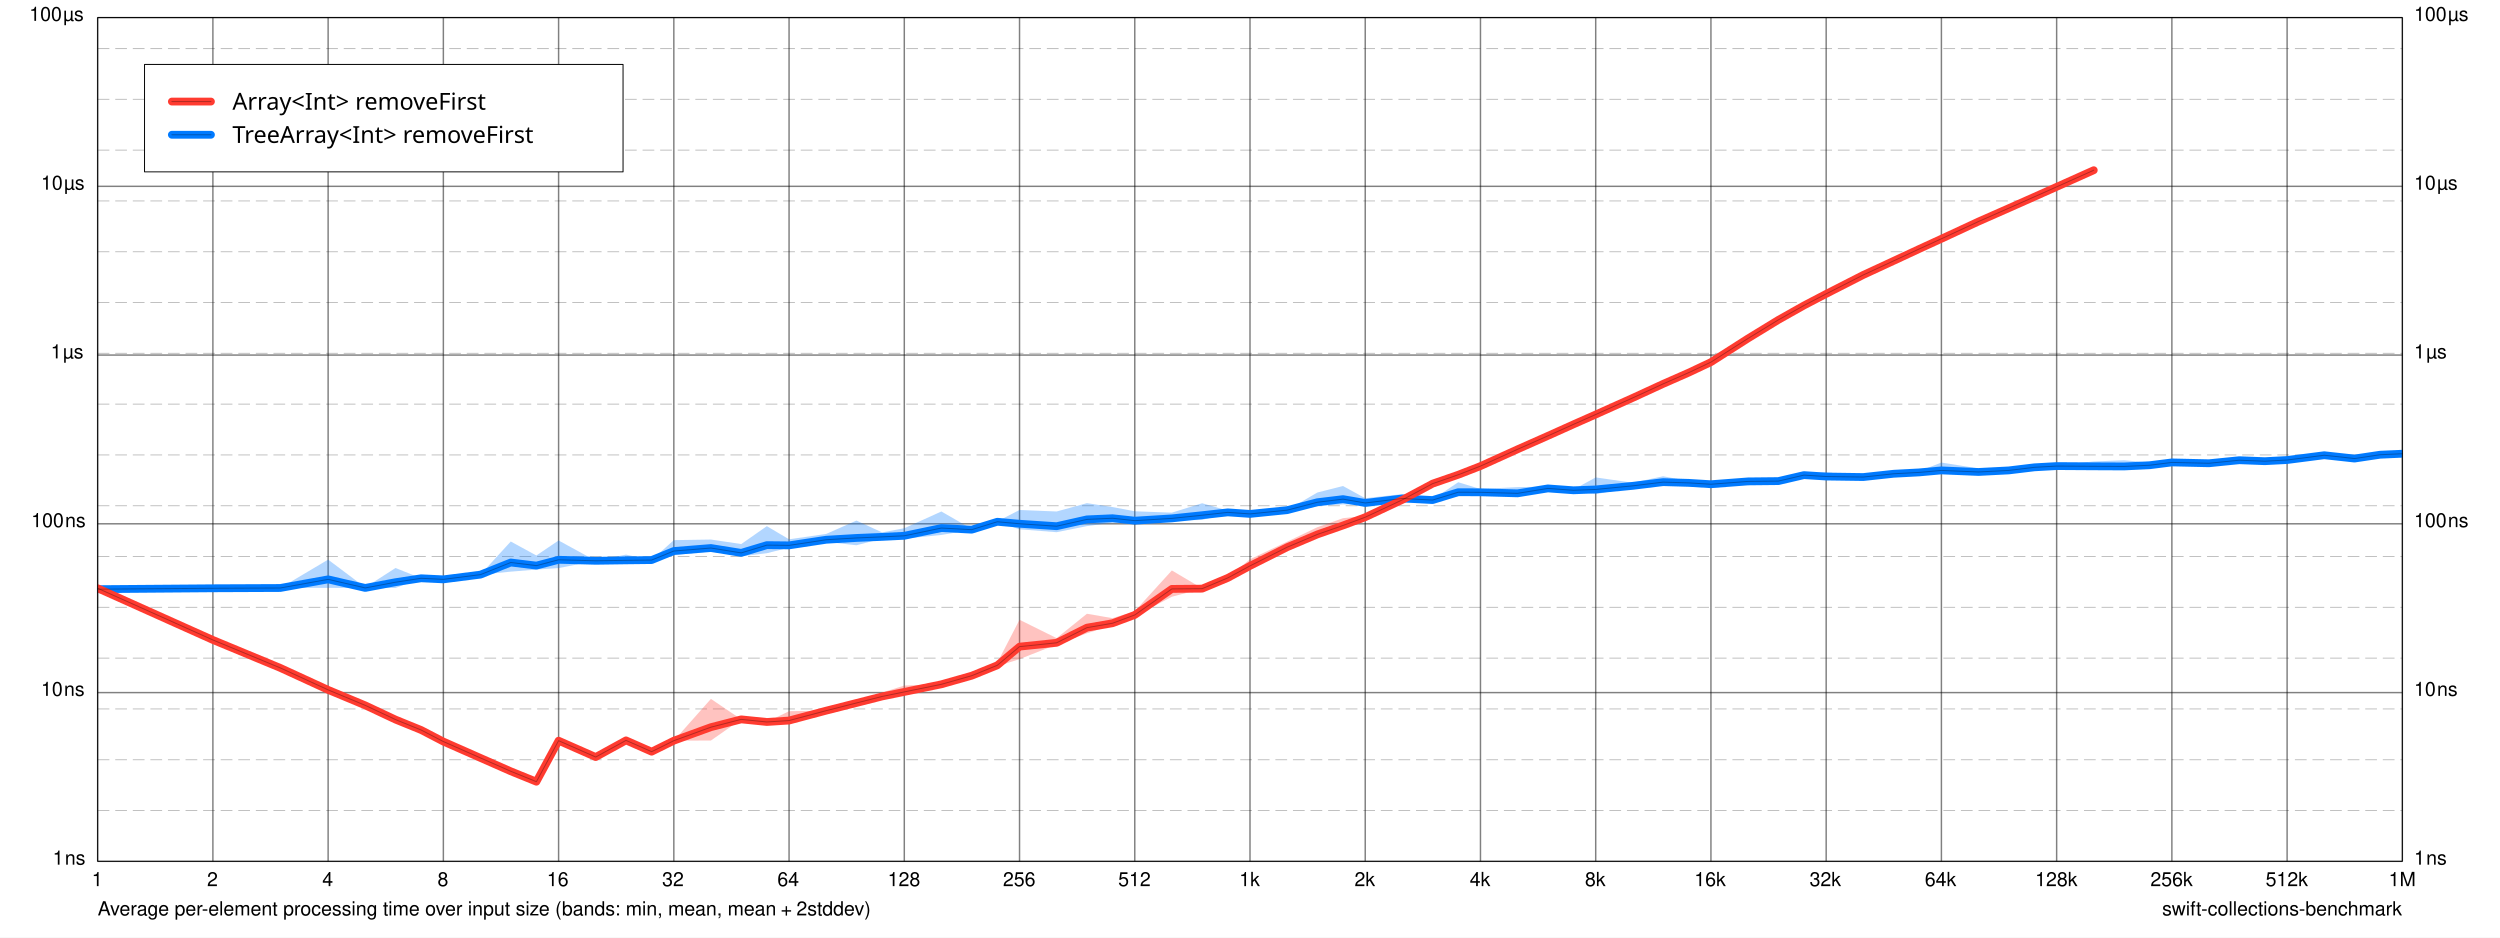
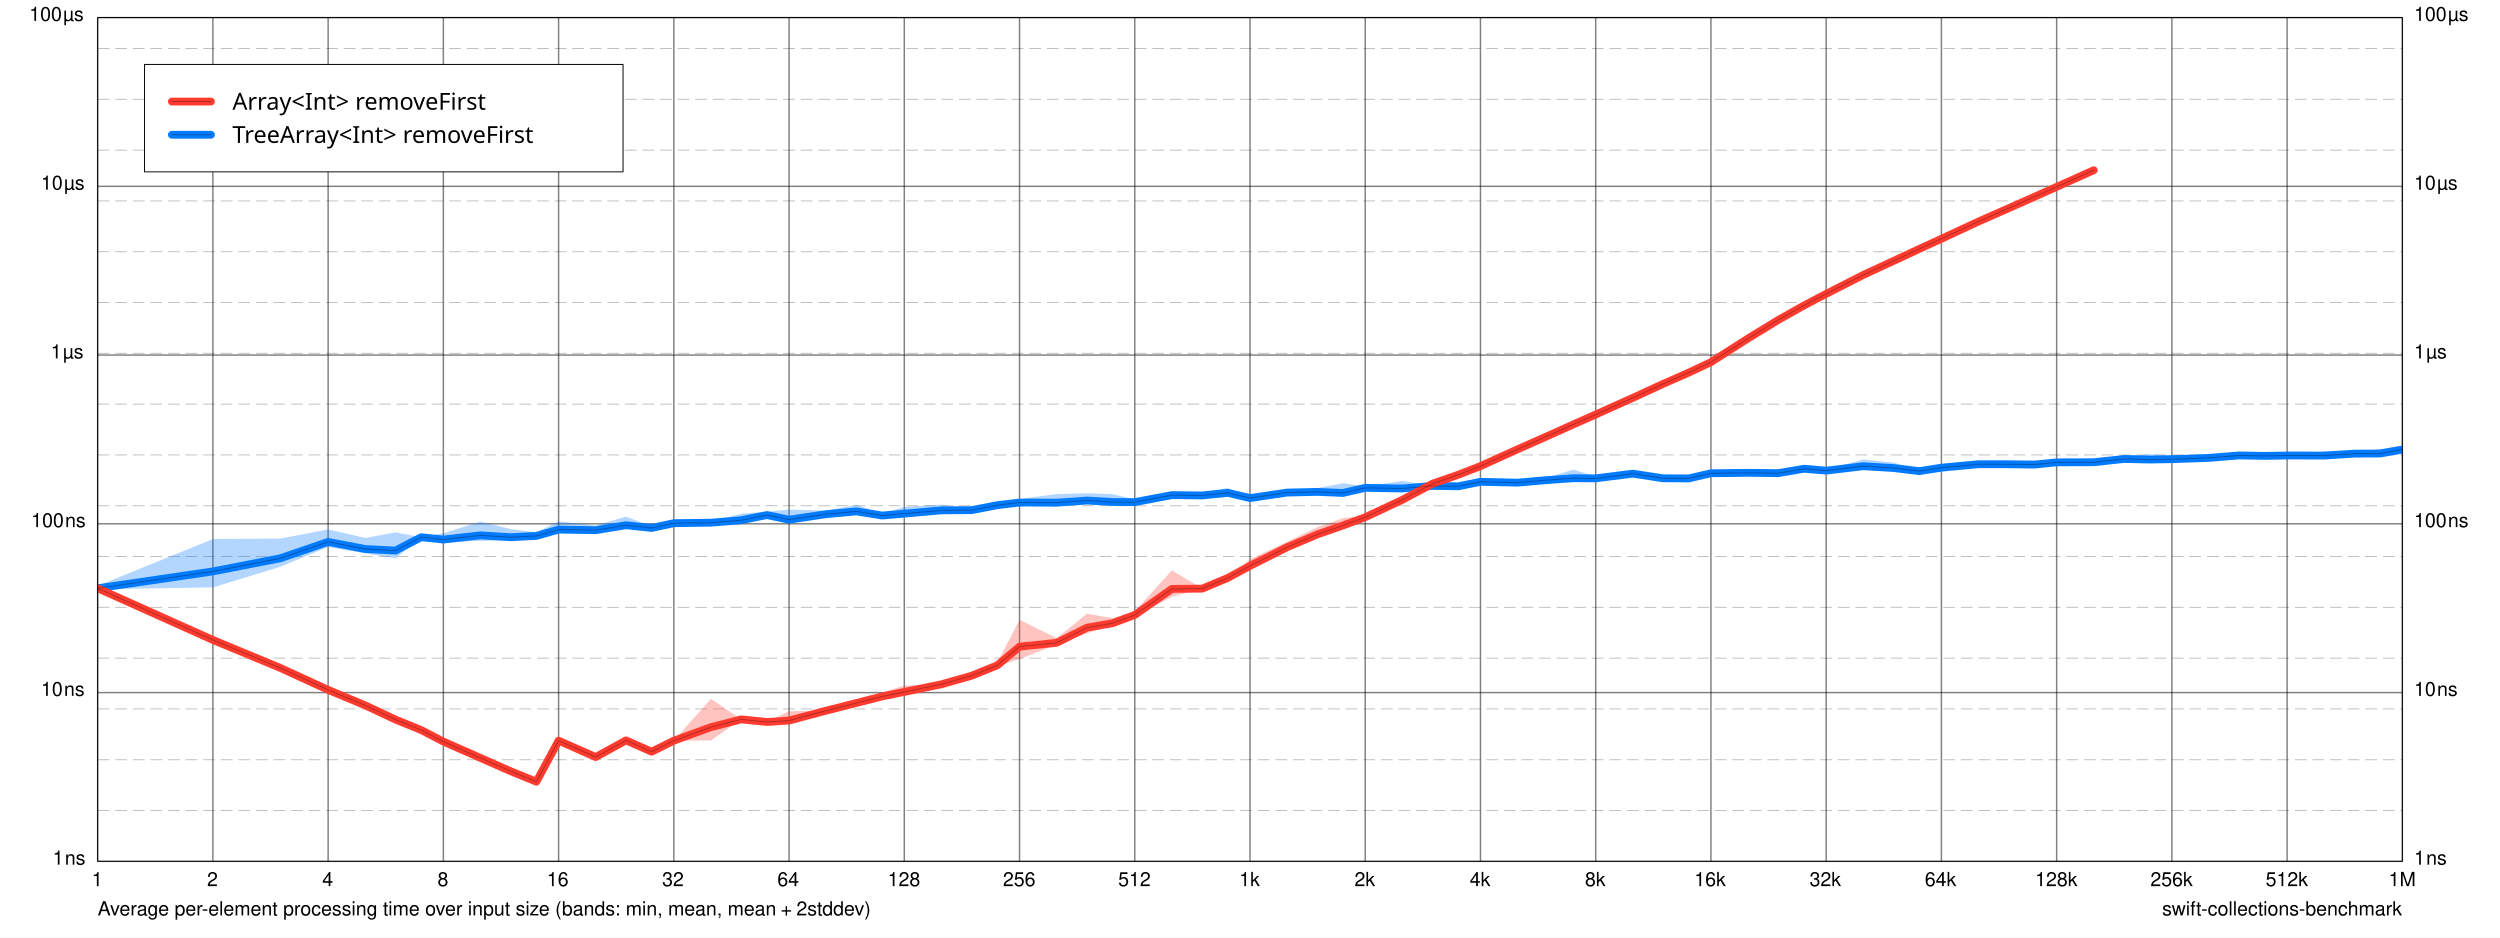
<svg xmlns="http://www.w3.org/2000/svg" xmlns:xlink="http://www.w3.org/1999/xlink" width="1280.0px" height="480.0px" viewBox="0.0 0.0 1280.0 480.0" version="1.1">
  <path d="M 0 0 L 0 480 L 1280 480 L 1280 0 z" fill="#FFFFFF" fill-opacity="1.0" stroke="none" />
  <text x="50" y="468.7" font-family="Helvetica" font-size="10" font-weight="normal" font-style="normal" fill="#000000" fill-opacity="1">Average per-element processing time over input size (bands: min, mean, mean + 2stddev)</text>
  <a xlink:href="https://github.com/apple/swift-collections-benchmark">
    <text x="1107" y="468.7" font-family="Helvetica" font-size="10" font-weight="normal" font-style="normal" fill="#000000" fill-opacity="1">swift-collections-benchmark</text>
  </a>
  <path d="M 50 9 L 50 441" fill="none" stroke-width="0.75" stroke="#000000" stroke-opacity="0.498" stroke-linecap="butt" stroke-linejoin="round" />
  <text x="47" y="453.7" font-family="Helvetica" font-size="10" font-weight="normal" font-style="normal" fill="#000000" fill-opacity="1">1</text>
  <path d="M 109 9 L 109 441" fill="none" stroke-width="0.75" stroke="#000000" stroke-opacity="0.498" stroke-linecap="butt" stroke-linejoin="round" />
  <text x="106" y="453.7" font-family="Helvetica" font-size="10" font-weight="normal" font-style="normal" fill="#000000" fill-opacity="1">2</text>
  <path d="M 168 9 L 168 441" fill="none" stroke-width="0.75" stroke="#000000" stroke-opacity="0.498" stroke-linecap="butt" stroke-linejoin="round" />
  <text x="165" y="453.7" font-family="Helvetica" font-size="10" font-weight="normal" font-style="normal" fill="#000000" fill-opacity="1">4</text>
  <path d="M 227 9 L 227 441" fill="none" stroke-width="0.75" stroke="#000000" stroke-opacity="0.498" stroke-linecap="butt" stroke-linejoin="round" />
  <text x="224" y="453.7" font-family="Helvetica" font-size="10" font-weight="normal" font-style="normal" fill="#000000" fill-opacity="1">8</text>
  <path d="M 286 9 L 286 441" fill="none" stroke-width="0.75" stroke="#000000" stroke-opacity="0.498" stroke-linecap="butt" stroke-linejoin="round" />
  <text x="280" y="453.7" font-family="Helvetica" font-size="10" font-weight="normal" font-style="normal" fill="#000000" fill-opacity="1">16</text>
  <path d="M 345 9 L 345 441" fill="none" stroke-width="0.75" stroke="#000000" stroke-opacity="0.498" stroke-linecap="butt" stroke-linejoin="round" />
  <text x="339" y="453.7" font-family="Helvetica" font-size="10" font-weight="normal" font-style="normal" fill="#000000" fill-opacity="1">32</text>
  <path d="M 404 9 L 404 441" fill="none" stroke-width="0.75" stroke="#000000" stroke-opacity="0.498" stroke-linecap="butt" stroke-linejoin="round" />
  <text x="398" y="453.7" font-family="Helvetica" font-size="10" font-weight="normal" font-style="normal" fill="#000000" fill-opacity="1">64</text>
  <path d="M 463 9 L 463 441" fill="none" stroke-width="0.75" stroke="#000000" stroke-opacity="0.498" stroke-linecap="butt" stroke-linejoin="round" />
  <text x="454.5" y="453.7" font-family="Helvetica" font-size="10" font-weight="normal" font-style="normal" fill="#000000" fill-opacity="1">128</text>
  <path d="M 522 9 L 522 441" fill="none" stroke-width="0.75" stroke="#000000" stroke-opacity="0.498" stroke-linecap="butt" stroke-linejoin="round" />
  <text x="513.5" y="453.7" font-family="Helvetica" font-size="10" font-weight="normal" font-style="normal" fill="#000000" fill-opacity="1">256</text>
  <path d="M 581 9 L 581 441" fill="none" stroke-width="0.75" stroke="#000000" stroke-opacity="0.498" stroke-linecap="butt" stroke-linejoin="round" />
  <text x="572.5" y="453.7" font-family="Helvetica" font-size="10" font-weight="normal" font-style="normal" fill="#000000" fill-opacity="1">512</text>
  <path d="M 640 9 L 640 441" fill="none" stroke-width="0.75" stroke="#000000" stroke-opacity="0.498" stroke-linecap="butt" stroke-linejoin="round" />
  <text x="634.5" y="453.7" font-family="Helvetica" font-size="10" font-weight="normal" font-style="normal" fill="#000000" fill-opacity="1">1k</text>
  <path d="M 699 9 L 699 441" fill="none" stroke-width="0.75" stroke="#000000" stroke-opacity="0.498" stroke-linecap="butt" stroke-linejoin="round" />
  <text x="693.5" y="453.7" font-family="Helvetica" font-size="10" font-weight="normal" font-style="normal" fill="#000000" fill-opacity="1">2k</text>
  <path d="M 758 9 L 758 441" fill="none" stroke-width="0.75" stroke="#000000" stroke-opacity="0.498" stroke-linecap="butt" stroke-linejoin="round" />
  <text x="752.5" y="453.7" font-family="Helvetica" font-size="10" font-weight="normal" font-style="normal" fill="#000000" fill-opacity="1">4k</text>
  <path d="M 817 9 L 817 441" fill="none" stroke-width="0.75" stroke="#000000" stroke-opacity="0.498" stroke-linecap="butt" stroke-linejoin="round" />
  <text x="811.5" y="453.7" font-family="Helvetica" font-size="10" font-weight="normal" font-style="normal" fill="#000000" fill-opacity="1">8k</text>
  <path d="M 876 9 L 876 441" fill="none" stroke-width="0.75" stroke="#000000" stroke-opacity="0.498" stroke-linecap="butt" stroke-linejoin="round" />
  <text x="867.5" y="453.7" font-family="Helvetica" font-size="10" font-weight="normal" font-style="normal" fill="#000000" fill-opacity="1">16k</text>
  <path d="M 935 9 L 935 441" fill="none" stroke-width="0.75" stroke="#000000" stroke-opacity="0.498" stroke-linecap="butt" stroke-linejoin="round" />
  <text x="926.5" y="453.7" font-family="Helvetica" font-size="10" font-weight="normal" font-style="normal" fill="#000000" fill-opacity="1">32k</text>
  <path d="M 994 9 L 994 441" fill="none" stroke-width="0.75" stroke="#000000" stroke-opacity="0.498" stroke-linecap="butt" stroke-linejoin="round" />
  <text x="985.5" y="453.7" font-family="Helvetica" font-size="10" font-weight="normal" font-style="normal" fill="#000000" fill-opacity="1">64k</text>
  <path d="M 1053 9 L 1053 441" fill="none" stroke-width="0.75" stroke="#000000" stroke-opacity="0.498" stroke-linecap="butt" stroke-linejoin="round" />
  <text x="1042" y="453.7" font-family="Helvetica" font-size="10" font-weight="normal" font-style="normal" fill="#000000" fill-opacity="1">128k</text>
  <path d="M 1112 9 L 1112 441" fill="none" stroke-width="0.75" stroke="#000000" stroke-opacity="0.498" stroke-linecap="butt" stroke-linejoin="round" />
  <text x="1101" y="453.7" font-family="Helvetica" font-size="10" font-weight="normal" font-style="normal" fill="#000000" fill-opacity="1">256k</text>
  <path d="M 1171 9 L 1171 441" fill="none" stroke-width="0.75" stroke="#000000" stroke-opacity="0.498" stroke-linecap="butt" stroke-linejoin="round" />
  <text x="1160" y="453.7" font-family="Helvetica" font-size="10" font-weight="normal" font-style="normal" fill="#000000" fill-opacity="1">512k</text>
  <path d="M 1230 9 L 1230 441" fill="none" stroke-width="0.75" stroke="#000000" stroke-opacity="0.498" stroke-linecap="butt" stroke-linejoin="round" />
  <text x="1223" y="453.7" font-family="Helvetica" font-size="10" font-weight="normal" font-style="normal" fill="#000000" fill-opacity="1">1M</text>
  <path d="M 50 441 L 1230 441" fill="none" stroke-width="0.75" stroke="#000000" stroke-opacity="0.498" stroke-linecap="butt" stroke-linejoin="round" />
  <text x="27" y="442.7" font-family="Helvetica" font-size="10" font-weight="normal" font-style="normal" fill="#000000" fill-opacity="1">1 ns</text>
  <text x="1236" y="442.7" font-family="Helvetica" font-size="10" font-weight="normal" font-style="normal" fill="#000000" fill-opacity="1">1 ns</text>
  <path d="M 50 354.6 L 1230 354.6" fill="none" stroke-width="0.75" stroke="#000000" stroke-opacity="0.498" stroke-linecap="butt" stroke-linejoin="round" />
  <text x="21" y="356.3" font-family="Helvetica" font-size="10" font-weight="normal" font-style="normal" fill="#000000" fill-opacity="1">10 ns</text>
  <text x="1236" y="356.3" font-family="Helvetica" font-size="10" font-weight="normal" font-style="normal" fill="#000000" fill-opacity="1">10 ns</text>
  <path d="M 50 268.2 L 1230 268.2" fill="none" stroke-width="0.75" stroke="#000000" stroke-opacity="0.498" stroke-linecap="butt" stroke-linejoin="round" />
  <text x="16" y="269.9" font-family="Helvetica" font-size="10" font-weight="normal" font-style="normal" fill="#000000" fill-opacity="1">100 ns</text>
  <text x="1236" y="269.9" font-family="Helvetica" font-size="10" font-weight="normal" font-style="normal" fill="#000000" fill-opacity="1">100 ns</text>
  <path d="M 50 181.8 L 1230 181.8" fill="none" stroke-width="0.75" stroke="#000000" stroke-opacity="0.498" stroke-linecap="butt" stroke-linejoin="round" />
  <text x="26" y="183.5" font-family="Helvetica" font-size="10" font-weight="normal" font-style="normal" fill="#000000" fill-opacity="1">1 µs</text>
  <text x="1236" y="183.5" font-family="Helvetica" font-size="10" font-weight="normal" font-style="normal" fill="#000000" fill-opacity="1">1 µs</text>
  <path d="M 50 95.4 L 1230 95.4" fill="none" stroke-width="0.75" stroke="#000000" stroke-opacity="0.498" stroke-linecap="butt" stroke-linejoin="round" />
  <text x="21" y="97.1" font-family="Helvetica" font-size="10" font-weight="normal" font-style="normal" fill="#000000" fill-opacity="1">10 µs</text>
  <text x="1236" y="97.1" font-family="Helvetica" font-size="10" font-weight="normal" font-style="normal" fill="#000000" fill-opacity="1">10 µs</text>
  <path d="M 50 9 L 1230 9" fill="none" stroke-width="0.75" stroke="#000000" stroke-opacity="0.498" stroke-linecap="butt" stroke-linejoin="round" />
  <text x="15" y="10.7" font-family="Helvetica" font-size="10" font-weight="normal" font-style="normal" fill="#000000" fill-opacity="1">100 µs</text>
  <text x="1236" y="10.7" font-family="Helvetica" font-size="10" font-weight="normal" font-style="normal" fill="#000000" fill-opacity="1">100 µs</text>
  <path d="M 50 414.99 L 1230 414.99" fill="none" stroke-width="0.5" stroke="#000000" stroke-opacity="0.259" stroke-linecap="butt" stroke-linejoin="round" stroke-dasharray="6 3" stroke-dashoffset="0" />
  <path d="M 50 388.98 L 1230 388.98" fill="none" stroke-width="0.5" stroke="#000000" stroke-opacity="0.259" stroke-linecap="butt" stroke-linejoin="round" stroke-dasharray="6 3" stroke-dashoffset="0" />
  <path d="M 50 362.97 L 1230 362.97" fill="none" stroke-width="0.5" stroke="#000000" stroke-opacity="0.259" stroke-linecap="butt" stroke-linejoin="round" stroke-dasharray="6 3" stroke-dashoffset="0" />
  <path d="M 50 336.96 L 1230 336.96" fill="none" stroke-width="0.5" stroke="#000000" stroke-opacity="0.259" stroke-linecap="butt" stroke-linejoin="round" stroke-dasharray="6 3" stroke-dashoffset="0" />
  <path d="M 50 310.96 L 1230 310.96" fill="none" stroke-width="0.5" stroke="#000000" stroke-opacity="0.259" stroke-linecap="butt" stroke-linejoin="round" stroke-dasharray="6 3" stroke-dashoffset="0" />
  <path d="M 50 284.95 L 1230 284.95" fill="none" stroke-width="0.5" stroke="#000000" stroke-opacity="0.259" stroke-linecap="butt" stroke-linejoin="round" stroke-dasharray="6 3" stroke-dashoffset="0" />
  <path d="M 50 258.94 L 1230 258.94" fill="none" stroke-width="0.5" stroke="#000000" stroke-opacity="0.259" stroke-linecap="butt" stroke-linejoin="round" stroke-dasharray="6 3" stroke-dashoffset="0" />
  <path d="M 50 232.93 L 1230 232.93" fill="none" stroke-width="0.5" stroke="#000000" stroke-opacity="0.259" stroke-linecap="butt" stroke-linejoin="round" stroke-dasharray="6 3" stroke-dashoffset="0" />
  <path d="M 50 206.92 L 1230 206.92" fill="none" stroke-width="0.5" stroke="#000000" stroke-opacity="0.259" stroke-linecap="butt" stroke-linejoin="round" stroke-dasharray="6 3" stroke-dashoffset="0" />
  <path d="M 50 180.91 L 1230 180.91" fill="none" stroke-width="0.5" stroke="#000000" stroke-opacity="0.259" stroke-linecap="butt" stroke-linejoin="round" stroke-dasharray="6 3" stroke-dashoffset="0" />
  <path d="M 50 154.9 L 1230 154.9" fill="none" stroke-width="0.5" stroke="#000000" stroke-opacity="0.259" stroke-linecap="butt" stroke-linejoin="round" stroke-dasharray="6 3" stroke-dashoffset="0" />
  <path d="M 50 128.89 L 1230 128.89" fill="none" stroke-width="0.5" stroke="#000000" stroke-opacity="0.259" stroke-linecap="butt" stroke-linejoin="round" stroke-dasharray="6 3" stroke-dashoffset="0" />
  <path d="M 50 102.88 L 1230 102.88" fill="none" stroke-width="0.5" stroke="#000000" stroke-opacity="0.259" stroke-linecap="butt" stroke-linejoin="round" stroke-dasharray="6 3" stroke-dashoffset="0" />
  <path d="M 50 76.874 L 1230 76.874" fill="none" stroke-width="0.5" stroke="#000000" stroke-opacity="0.259" stroke-linecap="butt" stroke-linejoin="round" stroke-dasharray="6 3" stroke-dashoffset="0" />
  <path d="M 50 50.865 L 1230 50.865" fill="none" stroke-width="0.5" stroke="#000000" stroke-opacity="0.259" stroke-linecap="butt" stroke-linejoin="round" stroke-dasharray="6 3" stroke-dashoffset="0" />
  <path d="M 50 24.856 L 1230 24.856" fill="none" stroke-width="0.5" stroke="#000000" stroke-opacity="0.259" stroke-linecap="butt" stroke-linejoin="round" stroke-dasharray="6 3" stroke-dashoffset="0" />
  <path d="M 74 33 L 74 88 L 319 88 L 319 33 z" fill="#FFFFFF" fill-opacity="1.0" stroke="none" />
  <clipPath id="clip-0">
    <path d="M 50 9 L 50 441 L 1230 441 L 1230 9 z" />
  </clipPath>
  <g clip-path="url(#clip-0)">
-     <path d="M 50 301.66L 109 301.2L 143.51 301.05L 168 286.52L 186.99 300.77L 202.51 290.81L 215.63 296.08L 227 296.63L 245.99 294.21L 261.51 277.25L 274.63 284.41L 286 276.72L 304.99 287.12L 320.51 283.96L 333.63 286.75L 345 276.55L 363.99 276.24L 379.51 278.56L 392.63 269.39L 404 276.12L 422.99 273.38L 438.51 266.53L 451.63 272.59L 463 270.45L 481.99 261.88L 497.51 270.82L 510.63 266.95L 522 261.11L 540.99 261.88L 556.51 257.61L 569.63 259.62L 581 261.77L 599.99 262.48L 615.51 257.66L 628.63 261.43L 640 262.71L 658.99 261.2L 674.51 252.16L 687.63 248.84L 699 255.08L 717.99 252.98L 733.51 255.68L 746.63 246.9L 758 250.38L 776.99 249.4L 792.51 249.17L 805.63 250.67L 817 244.44L 835.99 247.16L 851.51 243.85L 864.63 246.27L 876 247.46L 894.99 244.87L 910.51 245.32L 923.63 242.48L 935 241.85L 953.99 243.45L 969.51 242.36L 982.63 241.25L 994 236.82L 1013 239.84L 1028.5 239.82L 1041.6 238.9L 1053 238.19L 1072 236.27L 1087.5 235.65L 1100.6 236.82L 1112 236.22L 1131 236.74L 1146.5 234.28L 1159.6 235.12L 1171 233.94L 1190 232.9L 1205.5 234.03L 1218.6 232.17L 1230 230.65L 1230 232.92L 1218.6 233.06L 1205.5 235.05L 1190 233.14L 1171 236.12L 1159.6 236.49L 1146.5 236.12L 1131 237.36L 1112 236.96L 1100.6 238.7L 1087.5 240.01L 1072 239.67L 1053 238.79L 1041.6 239.4L 1028.5 241.23L 1013 242.31L 994 242.38L 982.63 242.09L 969.51 242.65L 953.99 244.54L 935 244.77L 923.63 243.55L 910.51 246.68L 894.99 247.06L 876 248.1L 864.63 247.57L 851.51 247.98L 835.99 249.33L 817 253.05L 805.63 251.16L 792.51 250.39L 776.99 253.78L 758 252.68L 746.63 253.99L 733.51 256.16L 717.99 256.05L 699 258.42L 687.63 258.26L 674.51 259.09L 658.99 261.2L 640 263.27L 628.63 262.65L 615.51 266.22L 599.99 266.5L 581 268.44L 569.63 267.58L 556.51 269.38L 540.99 272.49L 522 271.01L 510.63 267.21L 497.51 271.32L 481.99 273.89L 463 275.78L 451.63 275.72L 438.51 279.17L 422.99 277.46L 404 280.39L 392.63 283.25L 379.51 284.81L 363.99 282.26L 345 284.31L 333.63 286.75L 320.51 288L 304.99 287.12L 286 290.85L 274.63 291.62L 261.51 292.68L 245.99 294.21L 227 296.63L 215.63 296.08L 202.51 301.05L 186.99 301.11L 168 300.98L 143.51 301.05L 109 301.2L 50 301.66" fill="#007AFF" fill-opacity="0.302" stroke="none" />
+     <path d="M 50 299.94L 109 276L 143.51 275.73L 168 271.08L 186.99 275.42L 202.51 272.58L 215.63 275.06L 227 273.02L 245.99 267.04L 261.51 270.89L 274.63 272.59L 286 266.88L 304.99 269.13L 320.51 264.48L 333.63 269.49L 345 265.87L 363.99 267.08L 379.51 262.99L 392.63 261.99L 404 260.91L 422.99 261.38L 438.51 258.49L 451.63 262.91L 463 259.54L 481.99 258.32L 497.51 261.09L 510.63 258.41L 522 255.47L 540.99 252.98L 556.51 252.54L 569.63 253L 581 255.67L 599.99 251.64L 615.51 252.06L 628.63 249.85L 640 254.47L 658.99 251.42L 674.51 249.84L 687.63 247.38L 699 249.1L 717.99 246.24L 733.51 248.76L 746.63 248.44L 758 245.63L 776.99 246.13L 792.51 244.4L 805.63 240.41L 817 244.08L 835.99 241.41L 851.51 243.4L 864.63 244.73L 876 241.18L 894.99 240.77L 910.51 241.49L 923.63 239.4L 935 240.53L 953.99 235.25L 969.51 236.85L 982.63 240.66L 994 238.37L 1013 237.45L 1028.5 236.36L 1041.6 235.85L 1053 236.09L 1072 235.82L 1087.5 233.82L 1100.6 232.57L 1112 233.19L 1131 233.87L 1146.5 232.38L 1159.6 231.33L 1171 232.94L 1190 231.15L 1205.5 231.23L 1218.6 230.03L 1230 228.22L 1230 230.89L 1218.6 233L 1205.5 232.64L 1190 234.02L 1171 233.3L 1159.6 234.19L 1146.5 233.47L 1131 234.64L 1112 235.8L 1100.6 236.29L 1087.5 235.4L 1072 236.97L 1053 236.97L 1041.6 238.61L 1028.5 238.18L 1013 237.76L 994 239.83L 982.63 241.42L 969.51 240.67L 953.99 240L 935 241.12L 923.63 240.2L 910.51 242.52L 894.99 242.56L 876 242.71L 864.63 245.03L 851.51 245.43L 835.99 242.9L 817 245.22L 805.63 246.56L 792.51 246.26L 776.99 247.47L 758 247.07L 746.63 249.18L 733.51 248.79L 717.99 251.58L 699 250L 687.63 254.33L 674.51 252.59L 658.99 252.48L 640 255.2L 628.63 253.26L 615.51 254.25L 599.99 254.19L 581 257.6L 569.63 258.56L 556.51 257.71L 540.99 259.05L 522 257.97L 510.63 258.73L 497.51 261.22L 481.99 262.42L 463 264.28L 451.63 264.33L 438.51 263.09L 422.99 263.96L 404 268.1L 392.63 264.33L 379.51 267.62L 363.99 267.82L 345 268.6L 333.63 270.62L 320.51 270.62L 304.99 272.32L 286 272.78L 274.63 275.03L 261.51 276.65L 245.99 276.95L 227 277.46L 215.63 275.06L 202.51 285.84L 186.99 283.34L 168 280.01L 143.51 290.18L 109 300.75L 50 301.66" fill="#007AFF" fill-opacity="0.302" stroke="none" />
    <path d="M 50 299.94L 109 327.66L 143.51 341.97L 168 351.96L 186.99 361.14L 202.51 367.18L 215.63 373.77L 227 379.68L 245.99 388.06L 261.51 394.9L 274.63 398.97L 286 379.23L 304.99 387.6L 320.51 379.08L 333.63 384.86L 345 379.23L 363.99 357.84L 379.51 368.32L 392.63 369.65L 404 364.13L 422.99 363.86L 438.51 359.92L 451.63 354.58L 463 351L 481.99 350.33L 497.51 344.16L 510.63 339.29L 522 317.32L 540.99 326.73L 556.51 314.24L 569.63 316.5L 581 312.95L 599.99 292.07L 615.51 301.25L 628.63 295.79L 640 286.33L 658.99 277.36L 674.51 269.92L 687.63 265.31L 699 264.13L 717.99 255.89L 733.51 246.15L 746.63 242.33L 758 238.63L 776.99 230.04L 792.51 223.14L 805.63 217.26L 817 212.19L 835.99 203.58L 851.51 195.82L 864.63 190.39L 876 184.26L 894.99 173.11L 910.51 163.75L 923.63 156.2L 935 150.45L 953.99 140.3L 969.51 133.56L 982.63 127.39L 994 122.19L 1013 113.26L 1028.5 106.51L 1041.6 100.72L 1053 95.611L 1072 86.678L 1072 87.322L 1053 95.682L 1041.6 100.77L 1028.5 106.61L 1013 113.48L 994 122.27L 982.63 127.49L 969.51 133.59L 953.99 140.93L 935 150.46L 923.63 156.47L 910.51 163.81L 894.99 173.33L 876 185.83L 864.63 190.92L 851.51 196.81L 835.99 203.75L 817 212.23L 805.63 217.26L 792.51 223.17L 776.99 230.04L 758 238.65L 746.63 243.34L 733.51 248.15L 717.99 255.94L 699 265.05L 687.63 270.44L 674.51 275L 658.99 281.23L 640 291.01L 628.63 295.93L 615.51 301.44L 599.99 305.53L 581 315.54L 569.63 320.05L 556.51 324.24L 540.99 329.99L 522 337.46L 510.63 341.12L 497.51 346.62L 481.99 350.37L 463 355.49L 451.63 357.31L 438.51 359.92L 422.99 363.86L 404 370.76L 392.63 369.65L 379.51 368.32L 363.99 379.14L 345 379.23L 333.63 384.86L 320.51 379.08L 304.99 387.6L 286 379.23L 274.63 400.68L 261.51 394.9L 245.99 388.06L 227 379.68L 215.63 373.77L 202.51 368.89L 186.99 361.14L 168 353.67L 143.51 341.97L 109 327.66L 50 301.66" fill="#FF3B30" fill-opacity="0.302" stroke="none" />
-     <path d="M 50 301.66L 109 301.2L 143.51 301.05L 168 296.63L 186.99 301.02L 202.51 298.09L 215.63 296.08L 227 296.63L 245.99 294.21L 261.51 288L 274.63 289.6L 286 286.61L 304.99 287.12L 320.51 286.9L 333.63 286.75L 345 282.12L 363.99 280.59L 379.51 283.08L 392.63 279.11L 404 279.23L 422.99 276.35L 438.51 275.43L 451.63 274.88L 463 274.32L 481.99 270.36L 497.51 271.19L 510.63 267.14L 522 268.16L 540.99 269.42L 556.51 265.93L 569.63 265.34L 581 266.58L 599.99 265.41L 615.51 263.79L 628.63 262.33L 640 263.12L 658.99 261.2L 674.51 257.15L 687.63 255.56L 699 257.52L 717.99 255.22L 733.51 256.03L 746.63 252.01L 758 252.06L 776.99 252.59L 792.51 250.07L 805.63 251.03L 817 250.6L 835.99 248.75L 851.51 246.85L 864.63 247.23L 876 247.93L 894.99 246.48L 910.51 246.32L 923.63 243.26L 935 243.98L 953.99 244.25L 969.51 242.57L 982.63 241.87L 994 240.85L 1013 241.65L 1028.5 240.85L 1041.6 239.27L 1053 238.63L 1072 238.75L 1087.5 238.82L 1100.6 238.2L 1112 236.76L 1131 237.19L 1146.5 235.63L 1159.6 236.13L 1171 235.53L 1190 233.08L 1205.5 234.78L 1218.6 232.82L 1230 232.31" fill="none" stroke-width="4" stroke="#007AFF" stroke-opacity="1" stroke-linecap="round" stroke-linejoin="round" />
+     <path d="M 50 301.2L 109 292.56L 143.51 285.84L 168 277.46L 186.99 281.1L 202.51 281.9L 215.63 275.06L 227 276.25L 245.99 274.1L 261.51 275.06L 274.63 274.38L 286 271.15L 304.99 271.46L 320.51 268.92L 333.63 270.32L 345 267.87L 363.99 267.62L 379.51 266.35L 392.63 263.71L 404 266.09L 422.99 263.26L 438.51 261.83L 451.63 263.95L 463 262.99L 481.99 261.3L 497.51 261.19L 510.63 258.65L 522 257.3L 540.99 257.37L 556.51 256.29L 569.63 257.03L 581 257.08L 599.99 253.51L 615.51 253.67L 628.63 252.34L 640 255.01L 658.99 252.2L 674.51 251.85L 687.63 252.39L 699 249.77L 717.99 250.11L 733.51 248.78L 746.63 248.99L 758 246.69L 776.99 247.12L 792.51 245.77L 805.63 244.85L 817 244.92L 835.99 242.51L 851.51 244.89L 864.63 244.95L 876 242.31L 894.99 242.08L 910.51 242.25L 923.63 239.99L 935 240.97L 953.99 238.7L 969.51 239.63L 982.63 241.22L 994 239.45L 1013 237.68L 1028.5 237.7L 1041.6 237.87L 1053 236.73L 1072 236.67L 1087.5 234.98L 1100.6 235.28L 1112 235.1L 1131 234.44L 1146.5 233.18L 1159.6 233.42L 1171 233.21L 1190 233.25L 1205.5 232.26L 1218.6 232.2L 1230 230.18" fill="none" stroke-width="4" stroke="#007AFF" stroke-opacity="1" stroke-linecap="round" stroke-linejoin="round" />
    <path d="M 50 301.2L 109 327.66L 143.51 341.97L 168 353.22L 186.99 361.14L 202.51 368.43L 215.63 373.77L 227 379.68L 245.99 388.06L 261.51 394.9L 274.63 400.23L 286 379.23L 304.99 387.6L 320.51 379.08L 333.63 384.86L 345 379.23L 363.99 372.31L 379.51 368.32L 392.63 369.65L 404 368.92L 422.99 363.86L 438.51 359.92L 451.63 356.58L 463 354.26L 481.99 350.36L 497.51 345.96L 510.63 340.63L 522 331.08L 540.99 329.11L 556.51 321.36L 569.63 319.09L 581 314.85L 599.99 301.52L 615.51 301.39L 628.63 295.89L 640 289.73L 658.99 280.18L 674.51 273.61L 687.63 269.03L 699 264.81L 717.99 255.92L 733.51 247.62L 746.63 243.07L 758 238.64L 776.99 230.04L 792.51 223.16L 805.63 217.26L 817 212.22L 835.99 203.7L 851.51 196.55L 864.63 190.78L 876 185.41L 894.99 173.28L 910.51 163.79L 923.63 156.4L 935 150.46L 953.99 140.77L 969.51 133.58L 982.63 127.47L 994 122.25L 1013 113.42L 1028.5 106.58L 1041.6 100.76L 1053 95.664L 1072 87.153" fill="none" stroke-width="4" stroke="#FF3B30" stroke-opacity="1" stroke-linecap="round" stroke-linejoin="round" />
-     <path d="M 50 301.66L 109 301.2L 143.51 301.05L 168 296.63L 186.99 301.02L 202.51 298.09L 215.63 296.08L 227 296.63L 245.99 294.21L 261.51 288L 274.63 289.6L 286 286.61L 304.99 287.12L 320.51 286.9L 333.63 286.75L 345 282.12L 363.99 280.59L 379.51 283.08L 392.63 279.11L 404 279.23L 422.99 276.35L 438.51 275.43L 451.63 274.88L 463 274.32L 481.99 270.36L 497.51 271.19L 510.63 267.14L 522 268.16L 540.99 269.42L 556.51 265.93L 569.63 265.34L 581 266.58L 599.99 265.41L 615.51 263.79L 628.63 262.33L 640 263.12L 658.99 261.2L 674.51 257.15L 687.63 255.56L 699 257.52L 717.99 255.22L 733.51 256.03L 746.63 252.01L 758 252.06L 776.99 252.59L 792.51 250.07L 805.63 251.03L 817 250.6L 835.99 248.75L 851.51 246.85L 864.63 247.23L 876 247.93L 894.99 246.48L 910.51 246.32L 923.63 243.26L 935 243.98L 953.99 244.25L 969.51 242.57L 982.63 241.87L 994 240.85L 1013 241.65L 1028.5 240.85L 1041.6 239.27L 1053 238.63L 1072 238.75L 1087.5 238.82L 1100.6 238.2L 1112 236.76L 1131 237.19L 1146.5 235.63L 1159.6 236.13L 1171 235.53L 1190 233.08L 1205.5 234.78L 1218.6 232.82L 1230 232.31" fill="none" stroke-width="0.5" stroke="#000000" stroke-opacity="0.302" stroke-linecap="round" stroke-linejoin="round" />
+     <path d="M 50 301.2L 109 292.56L 143.51 285.84L 168 277.46L 186.99 281.1L 202.51 281.9L 215.63 275.06L 227 276.25L 245.99 274.1L 261.51 275.06L 274.63 274.38L 286 271.15L 304.99 271.46L 320.51 268.92L 333.63 270.32L 345 267.87L 363.99 267.62L 379.51 266.35L 392.63 263.71L 404 266.09L 422.99 263.26L 438.51 261.83L 451.63 263.95L 463 262.99L 481.99 261.3L 497.51 261.19L 510.63 258.65L 522 257.3L 540.99 257.37L 556.51 256.29L 569.63 257.03L 581 257.08L 599.99 253.51L 615.51 253.67L 628.63 252.34L 640 255.01L 658.99 252.2L 674.51 251.85L 687.63 252.39L 699 249.77L 717.99 250.11L 733.51 248.78L 746.63 248.99L 758 246.69L 776.99 247.12L 792.51 245.77L 805.63 244.85L 817 244.92L 835.99 242.51L 851.51 244.89L 864.63 244.95L 876 242.31L 894.99 242.08L 910.51 242.25L 923.63 239.99L 935 240.97L 953.99 238.7L 969.51 239.63L 982.63 241.22L 994 239.45L 1013 237.68L 1028.5 237.7L 1041.6 237.87L 1053 236.73L 1072 236.67L 1087.5 234.98L 1100.6 235.28L 1112 235.1L 1131 234.44L 1146.5 233.18L 1159.6 233.42L 1171 233.21L 1190 233.25L 1205.5 232.26L 1218.6 232.2L 1230 230.18" fill="none" stroke-width="0.5" stroke="#000000" stroke-opacity="0.302" stroke-linecap="round" stroke-linejoin="round" />
    <path d="M 50 301.2L 109 327.66L 143.51 341.97L 168 353.22L 186.99 361.14L 202.51 368.43L 215.63 373.77L 227 379.68L 245.99 388.06L 261.51 394.9L 274.63 400.23L 286 379.23L 304.99 387.6L 320.51 379.08L 333.63 384.86L 345 379.23L 363.99 372.31L 379.51 368.32L 392.63 369.65L 404 368.92L 422.99 363.86L 438.51 359.92L 451.63 356.58L 463 354.26L 481.99 350.36L 497.51 345.96L 510.63 340.63L 522 331.08L 540.99 329.11L 556.51 321.36L 569.63 319.09L 581 314.85L 599.99 301.52L 615.51 301.39L 628.63 295.89L 640 289.73L 658.99 280.18L 674.51 273.61L 687.63 269.03L 699 264.81L 717.99 255.92L 733.51 247.62L 746.63 243.07L 758 238.64L 776.99 230.04L 792.51 223.16L 805.63 217.26L 817 212.22L 835.99 203.7L 851.51 196.55L 864.63 190.78L 876 185.41L 894.99 173.28L 910.51 163.79L 923.63 156.4L 935 150.46L 953.99 140.77L 969.51 133.58L 982.63 127.47L 994 122.25L 1013 113.42L 1028.5 106.58L 1041.6 100.76L 1053 95.664L 1072 87.153" fill="none" stroke-width="0.5" stroke="#000000" stroke-opacity="0.302" stroke-linecap="round" stroke-linejoin="round" />
  </g>
  <path d="M 74 33 L 74 88 L 319 88 L 319 33 z" fill="#FFFFFF" fill-opacity="0.702" stroke-width="0.5" stroke="#000000" stroke-opacity="1" stroke-linecap="round" stroke-linejoin="round" />
  <path d="M 88 52 L 108 52" fill="none" stroke-width="4" stroke="#FF3B30" stroke-opacity="1" stroke-linecap="round" stroke-linejoin="round" />
  <path d="M 88 52 L 108 52" fill="none" stroke-width="0.5" stroke="#000000" stroke-opacity="0.302" stroke-linecap="round" stroke-linejoin="round" />
  <text x="119" y="56.17" font-family="Menlo" font-size="12" font-weight="normal" font-style="normal" fill="#000000" fill-opacity="1">Array&lt;Int&gt; removeFirst</text>
  <path d="M 88 69 L 108 69" fill="none" stroke-width="4" stroke="#007AFF" stroke-opacity="1" stroke-linecap="round" stroke-linejoin="round" />
  <path d="M 88 69 L 108 69" fill="none" stroke-width="0.5" stroke="#000000" stroke-opacity="0.302" stroke-linecap="round" stroke-linejoin="round" />
  <text x="119" y="73.17" font-family="Menlo" font-size="12" font-weight="normal" font-style="normal" fill="#000000" fill-opacity="1">TreeArray&lt;Int&gt; removeFirst</text>
  <path d="M 50 9 L 50 441 L 1230 441 L 1230 9 z" fill="none" stroke-width="0.5" stroke="#000000" stroke-opacity="1" stroke-linecap="round" stroke-linejoin="round" />
</svg>
